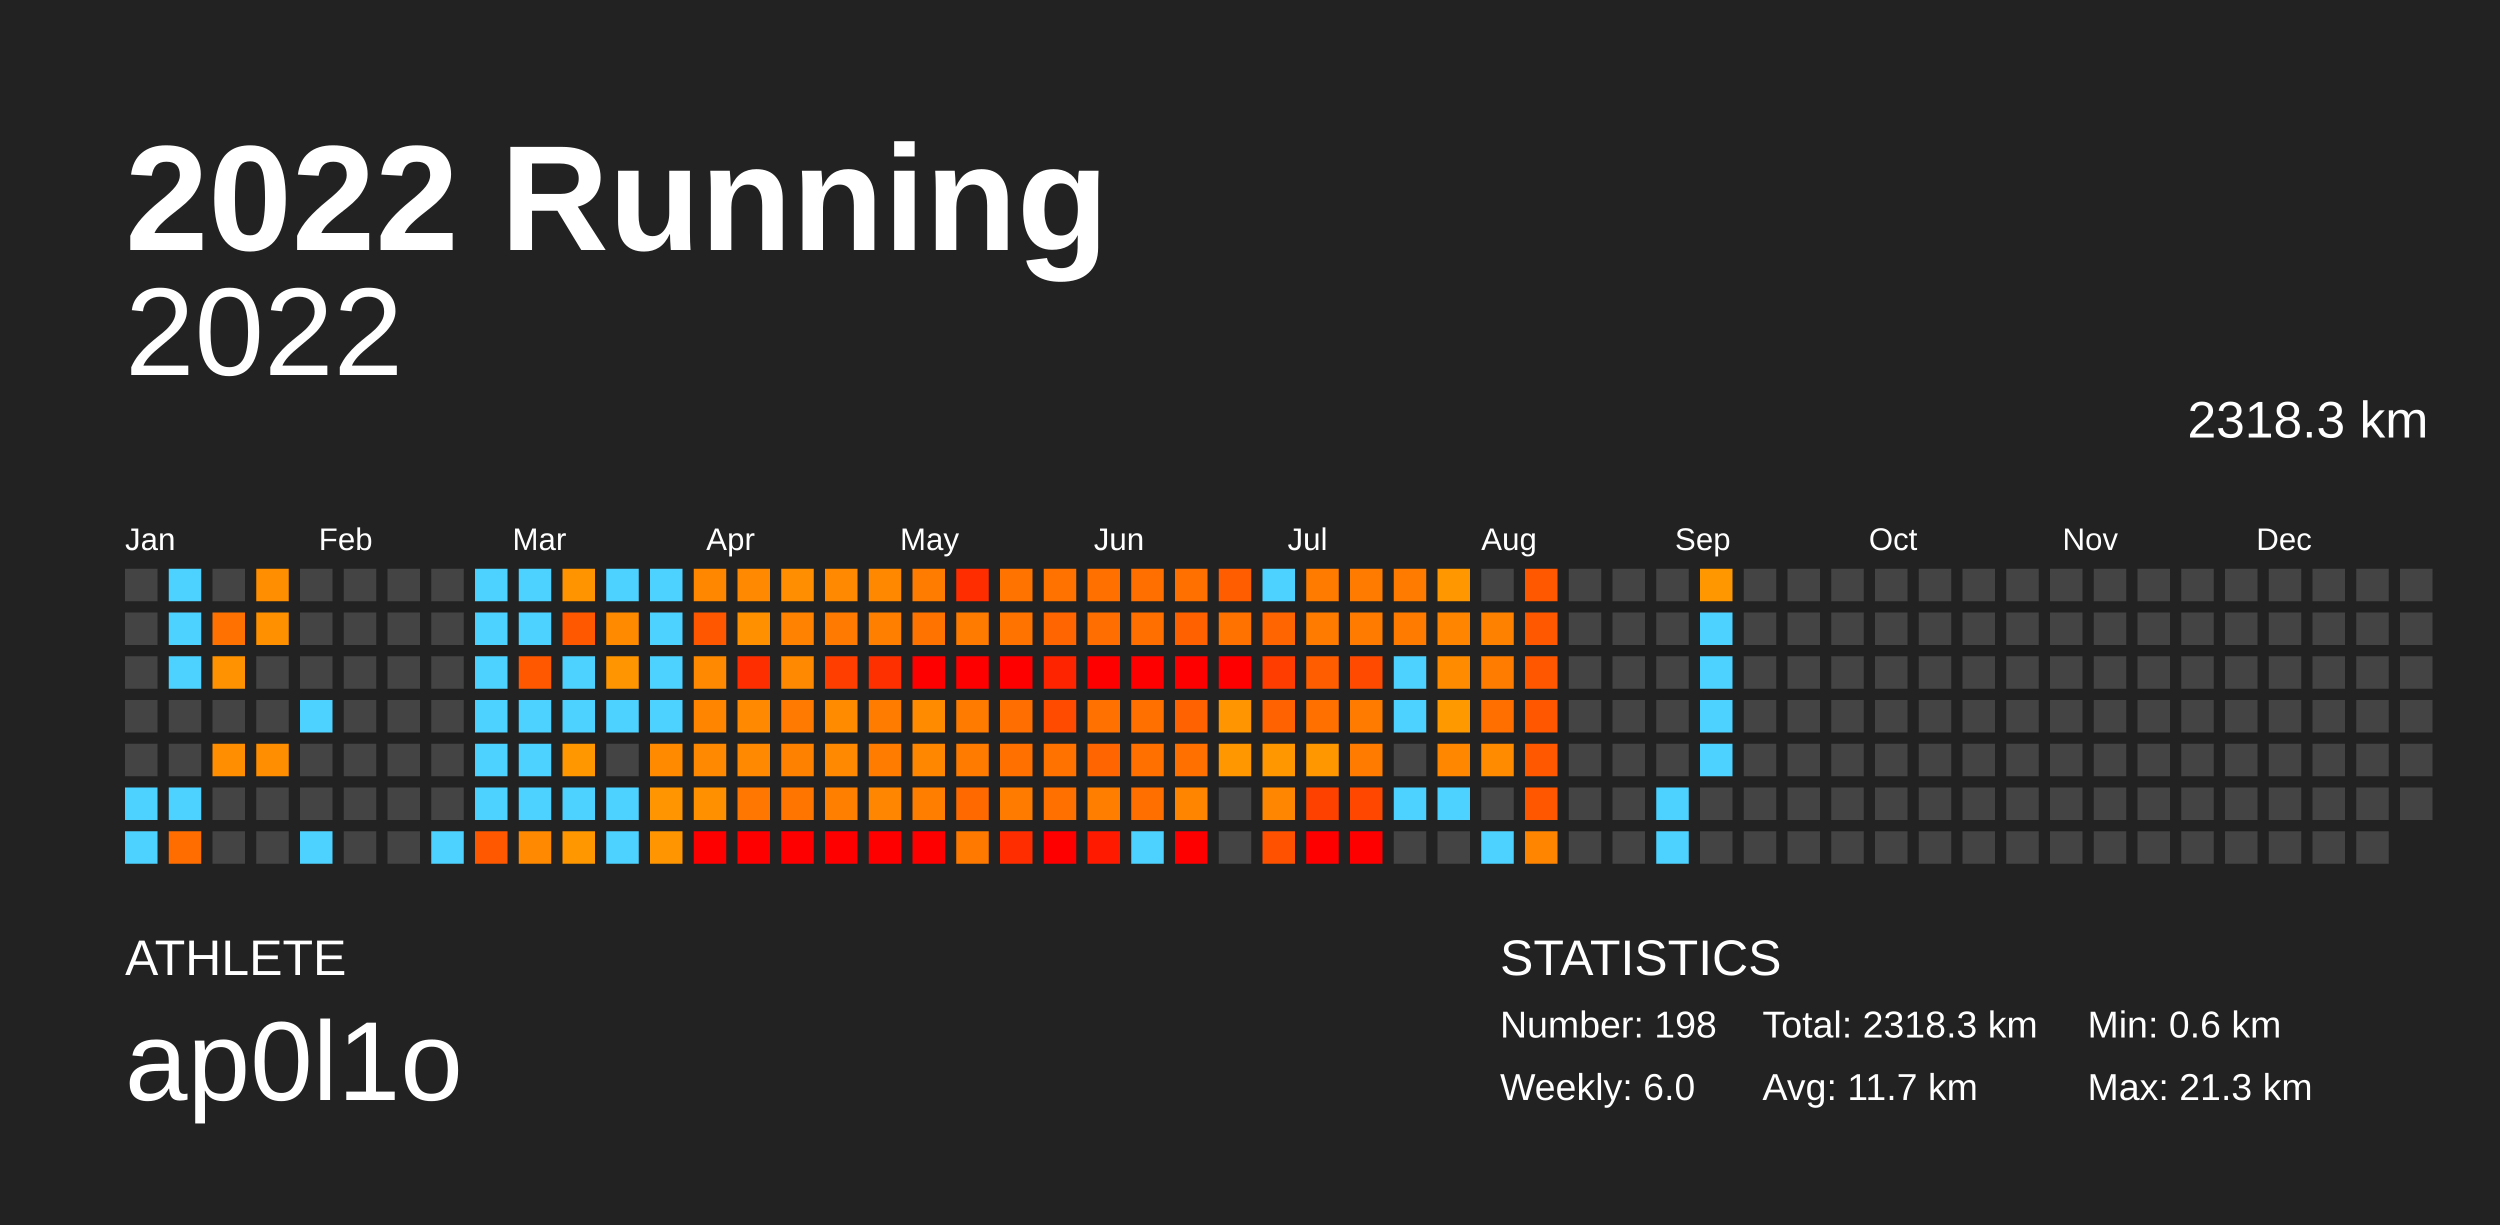
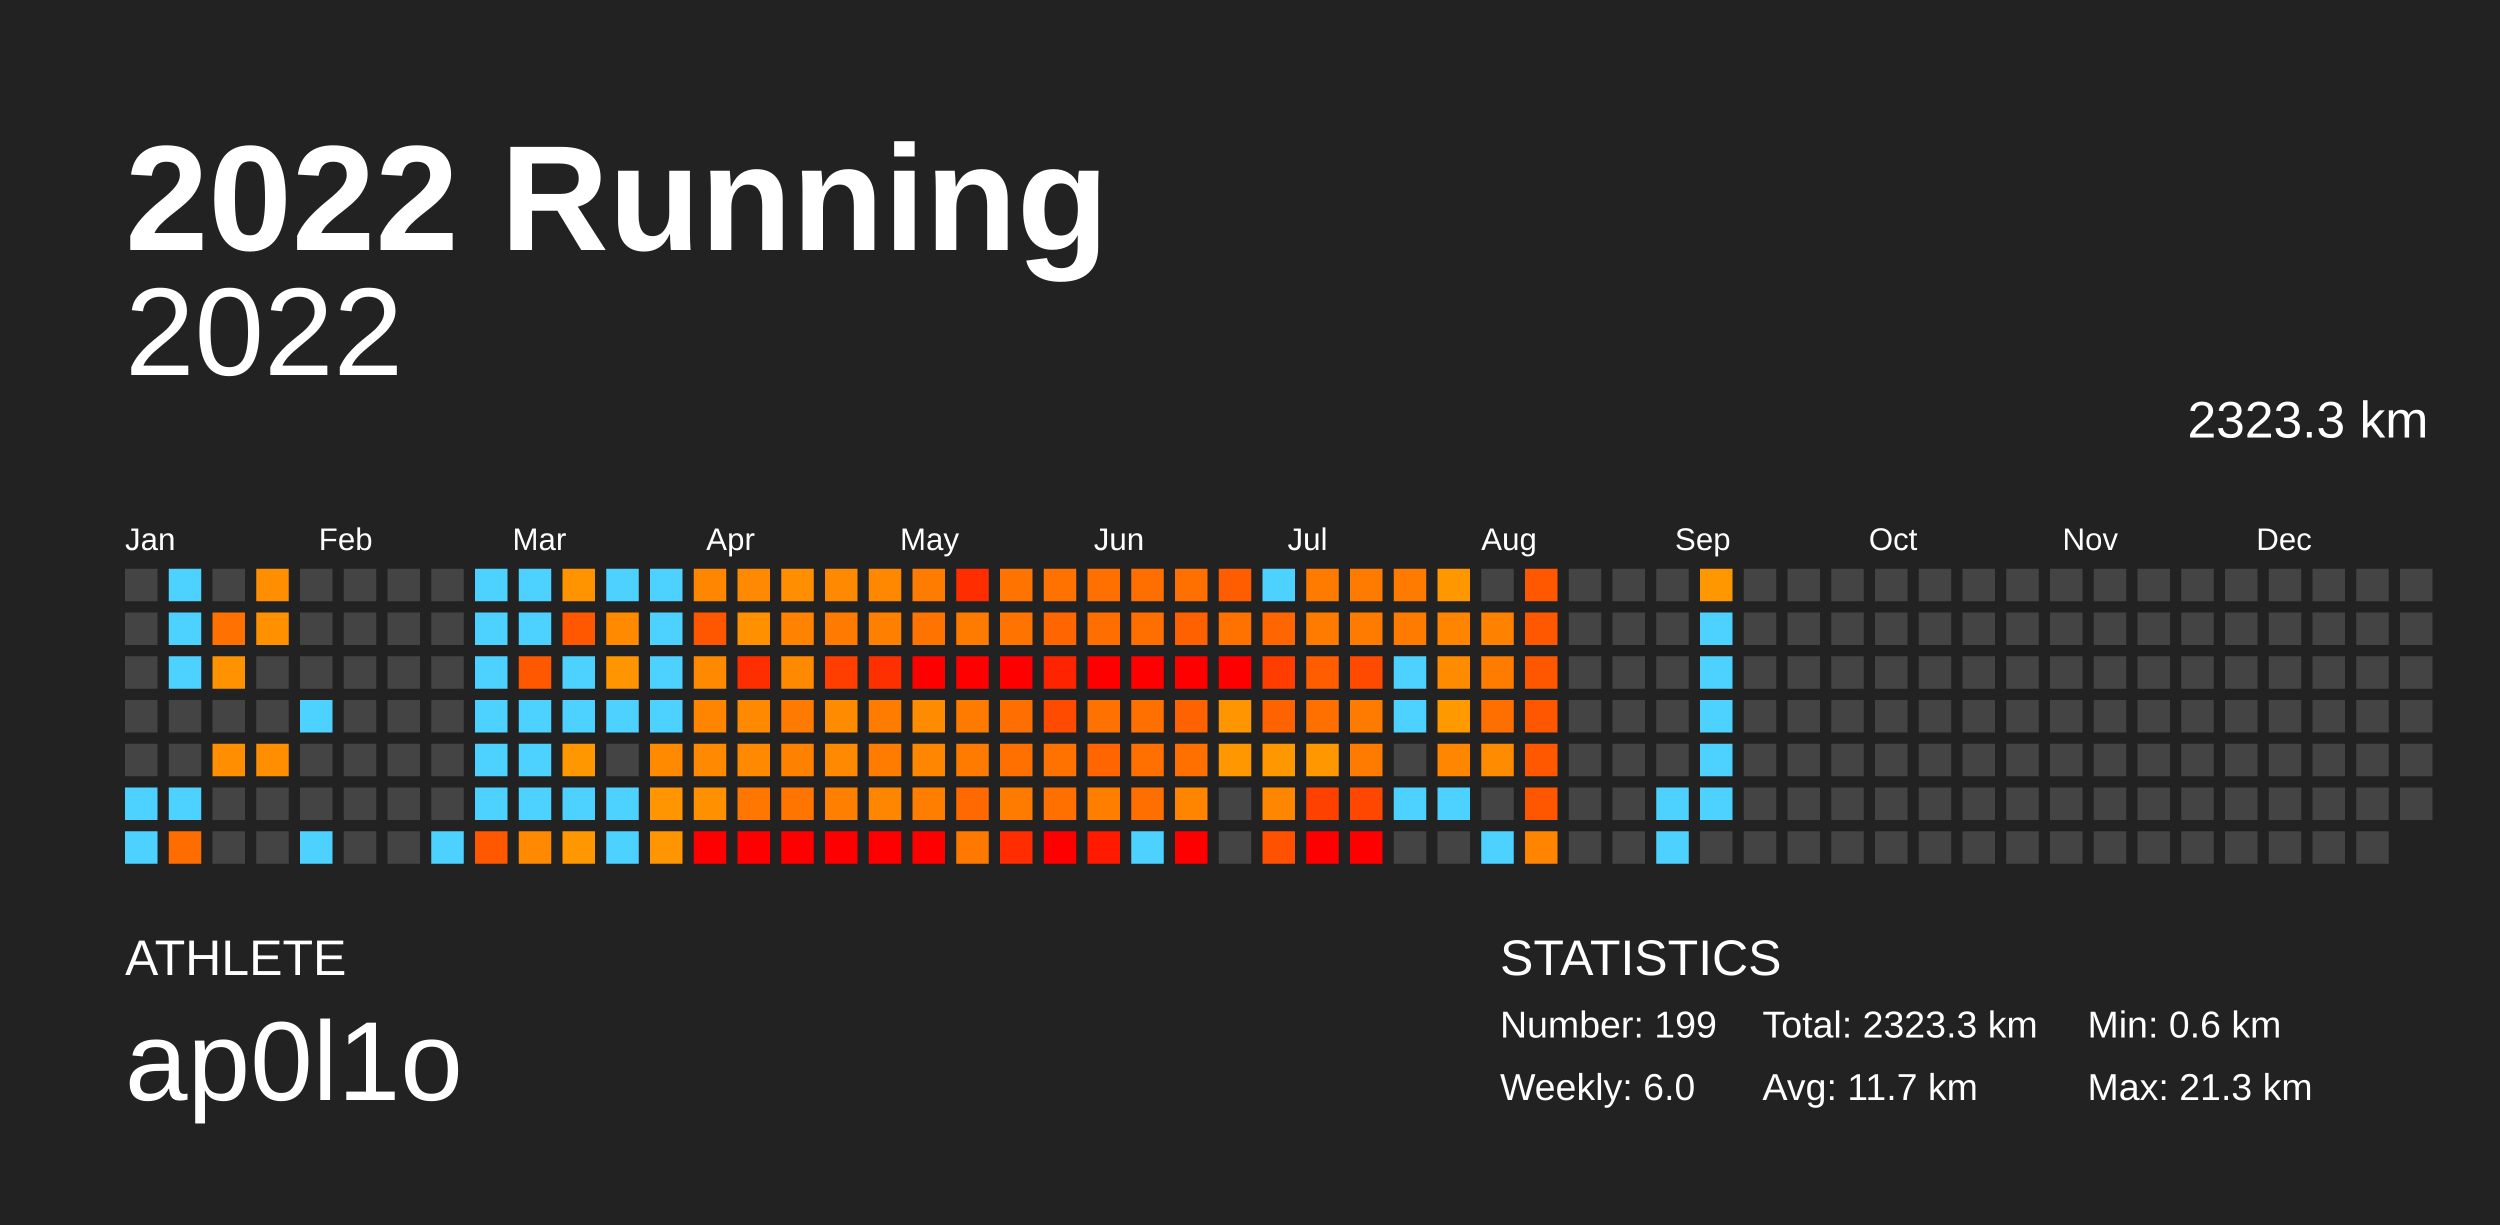
<svg xmlns="http://www.w3.org/2000/svg" baseProfile="full" height="98mm" version="1.1" viewBox="0,0,200,98" width="200mm">
  <defs />
  <rect fill="#222222" height="98" width="200" x="0" y="0" />
  <text fill="#FFFFFF" style="font-size:12px; font-family:Arial; font-weight:bold;" x="10" y="20">2022 Running</text>
  <text fill="#FFFFFF" style="font-size:4px; font-family:Arial" x="10" y="78">ATHLETE</text>
  <text fill="#FFFFFF" style="font-size:9px; font-family:Arial" x="10" y="88">ap0l1o</text>
  <text fill="#FFFFFF" style="font-size:4px; font-family:Arial" x="120" y="78">STATISTICS</text>
-   <text fill="#FFFFFF" style="font-size:3px; font-family:Arial" x="120" y="83">Number: 198</text>
+   <text fill="#FFFFFF" style="font-size:3px; font-family:Arial" x="120" y="83">Number: 199</text>
  <text fill="#FFFFFF" style="font-size:3px; font-family:Arial" x="120" y="88">Weekly: 6.0</text>
-   <text fill="#FFFFFF" style="font-size:3px; font-family:Arial" x="141" y="83">Total: 2318.3 km</text>
+   <text fill="#FFFFFF" style="font-size:3px; font-family:Arial" x="141" y="83">Total: 2323.3 km</text>
  <text fill="#FFFFFF" style="font-size:3px; font-family:Arial" x="141" y="88">Avg: 11.7 km</text>
  <text fill="#FFFFFF" style="font-size:3px; font-family:Arial" x="167" y="83">Min: 0.6 km</text>
  <text fill="#FFFFFF" style="font-size:3px; font-family:Arial" x="167" y="88">Max: 21.3 km</text>
  <text alignment-baseline="hanging" fill="#FFFFFF" style="font-size:10.0px; font-family:Arial;" x="10" y="30">2022</text>
-   <text alignment-baseline="hanging" fill="#FFFFFF" style="font-size:4.125px; font-family:Arial;" x="175" y="35">2318.3 km</text>
+   <text alignment-baseline="hanging" fill="#FFFFFF" style="font-size:4.125px; font-family:Arial;" x="175" y="35">2323.3 km</text>
  <text fill="#FFFFFF" style="font-size:2.5px; font-family:Arial" x="10.0" y="44">Jan</text>
  <text fill="#FFFFFF" style="font-size:2.5px; font-family:Arial" x="25.5" y="44">Feb</text>
  <text fill="#FFFFFF" style="font-size:2.5px; font-family:Arial" x="41.0" y="44">Mar</text>
  <text fill="#FFFFFF" style="font-size:2.5px; font-family:Arial" x="56.5" y="44">Apr</text>
  <text fill="#FFFFFF" style="font-size:2.5px; font-family:Arial" x="72.0" y="44">May</text>
  <text fill="#FFFFFF" style="font-size:2.5px; font-family:Arial" x="87.5" y="44">Jun</text>
  <text fill="#FFFFFF" style="font-size:2.5px; font-family:Arial" x="103.0" y="44">Jul</text>
  <text fill="#FFFFFF" style="font-size:2.5px; font-family:Arial" x="118.5" y="44">Aug</text>
  <text fill="#FFFFFF" style="font-size:2.5px; font-family:Arial" x="134.0" y="44">Sep</text>
  <text fill="#FFFFFF" style="font-size:2.5px; font-family:Arial" x="149.5" y="44">Oct</text>
  <text fill="#FFFFFF" style="font-size:2.5px; font-family:Arial" x="165.0" y="44">Nov</text>
  <text fill="#FFFFFF" style="font-size:2.5px; font-family:Arial" x="180.5" y="44">Dec</text>
  <rect fill="#444444" height="2.6" width="2.6" x="10.0" y="45.5" />
  <rect fill="#444444" height="2.6" width="2.6" x="10.0" y="49.0" />
  <rect fill="#444444" height="2.6" width="2.6" x="10.0" y="52.5" />
  <rect fill="#444444" height="2.6" width="2.6" x="10.0" y="56.0" />
  <rect fill="#444444" height="2.6" width="2.6" x="10.0" y="59.5" />
  <rect fill="#4dd2ff" height="2.6" width="2.6" x="10.0" y="63.0" />
  <rect fill="#4dd2ff" height="2.6" width="2.6" x="10.0" y="66.5" />
  <rect fill="#4dd2ff" height="2.6" width="2.6" x="13.5" y="45.5" />
  <rect fill="#4dd2ff" height="2.6" width="2.6" x="13.5" y="49.0" />
  <rect fill="#4dd2ff" height="2.6" width="2.6" x="13.5" y="52.5" />
  <rect fill="#444444" height="2.6" width="2.6" x="13.5" y="56.0" />
  <rect fill="#444444" height="2.6" width="2.6" x="13.5" y="59.5" />
  <rect fill="#4dd2ff" height="2.6" width="2.6" x="13.5" y="63.0" />
  <rect fill="#ff6d00" height="2.6" width="2.6" x="13.5" y="66.5" />
  <rect fill="#444444" height="2.6" width="2.6" x="17.0" y="45.5" />
  <rect fill="#ff7100" height="2.6" width="2.6" x="17.0" y="49.0" />
  <rect fill="#ff9200" height="2.6" width="2.6" x="17.0" y="52.5" />
  <rect fill="#444444" height="2.6" width="2.6" x="17.0" y="56.0" />
  <rect fill="#ff8e00" height="2.6" width="2.6" x="17.0" y="59.5" />
  <rect fill="#444444" height="2.6" width="2.6" x="17.0" y="63.0" />
  <rect fill="#444444" height="2.6" width="2.6" x="17.0" y="66.5" />
  <rect fill="#ff8e00" height="2.6" width="2.6" x="20.5" y="45.5" />
  <rect fill="#ff9100" height="2.6" width="2.6" x="20.5" y="49.0" />
  <rect fill="#444444" height="2.6" width="2.6" x="20.5" y="52.5" />
  <rect fill="#444444" height="2.6" width="2.6" x="20.5" y="56.0" />
  <rect fill="#ff8e00" height="2.6" width="2.6" x="20.5" y="59.5" />
  <rect fill="#444444" height="2.6" width="2.6" x="20.5" y="63.0" />
  <rect fill="#444444" height="2.6" width="2.6" x="20.5" y="66.5" />
  <rect fill="#444444" height="2.6" width="2.6" x="24.0" y="45.5" />
  <rect fill="#444444" height="2.6" width="2.6" x="24.0" y="49.0" />
  <rect fill="#444444" height="2.6" width="2.6" x="24.0" y="52.5" />
  <rect fill="#4dd2ff" height="2.6" width="2.6" x="24.0" y="56.0" />
  <rect fill="#444444" height="2.6" width="2.6" x="24.0" y="59.5" />
  <rect fill="#444444" height="2.6" width="2.6" x="24.0" y="63.0" />
  <rect fill="#4dd2ff" height="2.6" width="2.6" x="24.0" y="66.5" />
  <rect fill="#444444" height="2.6" width="2.6" x="27.5" y="45.5" />
  <rect fill="#444444" height="2.6" width="2.6" x="27.5" y="49.0" />
  <rect fill="#444444" height="2.6" width="2.6" x="27.5" y="52.5" />
  <rect fill="#444444" height="2.6" width="2.6" x="27.5" y="56.0" />
  <rect fill="#444444" height="2.6" width="2.6" x="27.5" y="59.5" />
  <rect fill="#444444" height="2.6" width="2.6" x="27.5" y="63.0" />
  <rect fill="#444444" height="2.6" width="2.6" x="27.5" y="66.5" />
  <rect fill="#444444" height="2.6" width="2.6" x="31.0" y="45.5" />
  <rect fill="#444444" height="2.6" width="2.6" x="31.0" y="49.0" />
  <rect fill="#444444" height="2.6" width="2.6" x="31.0" y="52.5" />
  <rect fill="#444444" height="2.6" width="2.6" x="31.0" y="56.0" />
  <rect fill="#444444" height="2.6" width="2.6" x="31.0" y="59.5" />
  <rect fill="#444444" height="2.6" width="2.6" x="31.0" y="63.0" />
  <rect fill="#444444" height="2.6" width="2.6" x="31.0" y="66.5" />
  <rect fill="#444444" height="2.6" width="2.6" x="34.5" y="45.5" />
  <rect fill="#444444" height="2.6" width="2.6" x="34.5" y="49.0" />
  <rect fill="#444444" height="2.6" width="2.6" x="34.5" y="52.5" />
  <rect fill="#444444" height="2.6" width="2.6" x="34.5" y="56.0" />
  <rect fill="#444444" height="2.6" width="2.6" x="34.5" y="59.5" />
  <rect fill="#444444" height="2.6" width="2.6" x="34.5" y="63.0" />
  <rect fill="#4dd2ff" height="2.6" width="2.6" x="34.5" y="66.5" />
  <rect fill="#4dd2ff" height="2.6" width="2.6" x="38.0" y="45.5" />
  <rect fill="#4dd2ff" height="2.6" width="2.6" x="38.0" y="49.0" />
  <rect fill="#4dd2ff" height="2.6" width="2.6" x="38.0" y="52.5" />
  <rect fill="#4dd2ff" height="2.6" width="2.6" x="38.0" y="56.0" />
  <rect fill="#4dd2ff" height="2.6" width="2.6" x="38.0" y="59.5" />
  <rect fill="#4dd2ff" height="2.6" width="2.6" x="38.0" y="63.0" />
  <rect fill="#ff5800" height="2.6" width="2.6" x="38.0" y="66.5" />
  <rect fill="#4dd2ff" height="2.6" width="2.6" x="41.5" y="45.5" />
  <rect fill="#4dd2ff" height="2.6" width="2.6" x="41.5" y="49.0" />
  <rect fill="#ff5800" height="2.6" width="2.6" x="41.5" y="52.5" />
  <rect fill="#4dd2ff" height="2.6" width="2.6" x="41.5" y="56.0" />
  <rect fill="#4dd2ff" height="2.6" width="2.6" x="41.5" y="59.5" />
  <rect fill="#4dd2ff" height="2.6" width="2.6" x="41.5" y="63.0" />
  <rect fill="#ff8900" height="2.6" width="2.6" x="41.5" y="66.5" />
  <rect fill="#ff9400" height="2.6" width="2.6" x="45.0" y="45.5" />
  <rect fill="#ff5800" height="2.6" width="2.6" x="45.0" y="49.0" />
  <rect fill="#4dd2ff" height="2.6" width="2.6" x="45.0" y="52.5" />
  <rect fill="#4dd2ff" height="2.6" width="2.6" x="45.0" y="56.0" />
  <rect fill="#ff9800" height="2.6" width="2.6" x="45.0" y="59.5" />
  <rect fill="#4dd2ff" height="2.6" width="2.6" x="45.0" y="63.0" />
  <rect fill="#ff9800" height="2.6" width="2.6" x="45.0" y="66.5" />
  <rect fill="#4dd2ff" height="2.6" width="2.6" x="48.5" y="45.5" />
  <rect fill="#ff8a00" height="2.6" width="2.6" x="48.5" y="49.0" />
  <rect fill="#ff9500" height="2.6" width="2.6" x="48.5" y="52.5" />
  <rect fill="#4dd2ff" height="2.6" width="2.6" x="48.5" y="56.0" />
  <rect fill="#444444" height="2.6" width="2.6" x="48.5" y="59.5" />
  <rect fill="#4dd2ff" height="2.6" width="2.6" x="48.5" y="63.0" />
  <rect fill="#4dd2ff" height="2.6" width="2.6" x="48.5" y="66.5" />
  <rect fill="#4dd2ff" height="2.6" width="2.6" x="52.0" y="45.5" />
  <rect fill="#4dd2ff" height="2.6" width="2.6" x="52.0" y="49.0" />
  <rect fill="#4dd2ff" height="2.6" width="2.6" x="52.0" y="52.5" />
  <rect fill="#4dd2ff" height="2.6" width="2.6" x="52.0" y="56.0" />
  <rect fill="#ff8a00" height="2.6" width="2.6" x="52.0" y="59.5" />
  <rect fill="#ff9500" height="2.6" width="2.6" x="52.0" y="63.0" />
  <rect fill="#ff9500" height="2.6" width="2.6" x="52.0" y="66.5" />
  <rect fill="#ff8700" height="2.6" width="2.6" x="55.5" y="45.5" />
  <rect fill="#ff5700" height="2.6" width="2.6" x="55.5" y="49.0" />
  <rect fill="#ff8900" height="2.6" width="2.6" x="55.5" y="52.5" />
  <rect fill="#ff8400" height="2.6" width="2.6" x="55.5" y="56.0" />
  <rect fill="#ff8900" height="2.6" width="2.6" x="55.5" y="59.5" />
  <rect fill="#ff9100" height="2.6" width="2.6" x="55.5" y="63.0" />
  <rect fill="red" height="2.6" width="2.6" x="55.5" y="66.5" />
  <rect fill="#ff8900" height="2.6" width="2.6" x="59.0" y="45.5" />
  <rect fill="#ff9100" height="2.6" width="2.6" x="59.0" y="49.0" />
  <rect fill="#ff2e00" height="2.6" width="2.6" x="59.0" y="52.5" />
  <rect fill="#ff8900" height="2.6" width="2.6" x="59.0" y="56.0" />
  <rect fill="#ff8900" height="2.6" width="2.6" x="59.0" y="59.5" />
  <rect fill="#ff7600" height="2.6" width="2.6" x="59.0" y="63.0" />
  <rect fill="red" height="2.6" width="2.6" x="59.0" y="66.5" />
  <rect fill="#ff8f00" height="2.6" width="2.6" x="62.5" y="45.5" />
  <rect fill="#ff8200" height="2.6" width="2.6" x="62.5" y="49.0" />
  <rect fill="#ff8900" height="2.6" width="2.6" x="62.5" y="52.5" />
  <rect fill="#ff7a00" height="2.6" width="2.6" x="62.5" y="56.0" />
  <rect fill="#ff8100" height="2.6" width="2.6" x="62.5" y="59.5" />
  <rect fill="#ff7500" height="2.6" width="2.6" x="62.5" y="63.0" />
  <rect fill="red" height="2.6" width="2.6" x="62.5" y="66.5" />
  <rect fill="#ff8900" height="2.6" width="2.6" x="66.0" y="45.5" />
  <rect fill="#ff7a00" height="2.6" width="2.6" x="66.0" y="49.0" />
  <rect fill="#ff3e00" height="2.6" width="2.6" x="66.0" y="52.5" />
  <rect fill="#ff8b00" height="2.6" width="2.6" x="66.0" y="56.0" />
  <rect fill="#ff8900" height="2.6" width="2.6" x="66.0" y="59.5" />
  <rect fill="#ff7f00" height="2.6" width="2.6" x="66.0" y="63.0" />
  <rect fill="red" height="2.6" width="2.6" x="66.0" y="66.5" />
  <rect fill="#ff8800" height="2.6" width="2.6" x="69.5" y="45.5" />
  <rect fill="#ff8000" height="2.6" width="2.6" x="69.5" y="49.0" />
  <rect fill="#ff3000" height="2.6" width="2.6" x="69.5" y="52.5" />
  <rect fill="#ff7c00" height="2.6" width="2.6" x="69.5" y="56.0" />
  <rect fill="#ff7c00" height="2.6" width="2.6" x="69.5" y="59.5" />
  <rect fill="#ff8600" height="2.6" width="2.6" x="69.5" y="63.0" />
  <rect fill="red" height="2.6" width="2.6" x="69.5" y="66.5" />
  <rect fill="#ff7c00" height="2.6" width="2.6" x="73.0" y="45.5" />
  <rect fill="#ff7300" height="2.6" width="2.6" x="73.0" y="49.0" />
  <rect fill="red" height="2.6" width="2.6" x="73.0" y="52.5" />
  <rect fill="#ff8b00" height="2.6" width="2.6" x="73.0" y="56.0" />
  <rect fill="#ff8700" height="2.6" width="2.6" x="73.0" y="59.5" />
  <rect fill="#ff7e00" height="2.6" width="2.6" x="73.0" y="63.0" />
  <rect fill="red" height="2.6" width="2.6" x="73.0" y="66.5" />
  <rect fill="#ff2d00" height="2.6" width="2.6" x="76.5" y="45.5" />
  <rect fill="#ff7b00" height="2.6" width="2.6" x="76.5" y="49.0" />
  <rect fill="red" height="2.6" width="2.6" x="76.5" y="52.5" />
  <rect fill="#ff7b00" height="2.6" width="2.6" x="76.5" y="56.0" />
  <rect fill="#ff7b00" height="2.6" width="2.6" x="76.5" y="59.5" />
  <rect fill="#ff6900" height="2.6" width="2.6" x="76.5" y="63.0" />
  <rect fill="#ff7900" height="2.6" width="2.6" x="76.5" y="66.5" />
  <rect fill="#ff7400" height="2.6" width="2.6" x="80.0" y="45.5" />
  <rect fill="#ff7400" height="2.6" width="2.6" x="80.0" y="49.0" />
  <rect fill="red" height="2.6" width="2.6" x="80.0" y="52.5" />
  <rect fill="#ff6e00" height="2.6" width="2.6" x="80.0" y="56.0" />
  <rect fill="#ff7000" height="2.6" width="2.6" x="80.0" y="59.5" />
  <rect fill="#ff7b00" height="2.6" width="2.6" x="80.0" y="63.0" />
  <rect fill="#ff2d00" height="2.6" width="2.6" x="80.0" y="66.5" />
  <rect fill="#ff7200" height="2.6" width="2.6" x="83.5" y="45.5" />
  <rect fill="#ff6500" height="2.6" width="2.6" x="83.5" y="49.0" />
  <rect fill="#ff2400" height="2.6" width="2.6" x="83.5" y="52.5" />
  <rect fill="#ff4b00" height="2.6" width="2.6" x="83.5" y="56.0" />
  <rect fill="#ff7200" height="2.6" width="2.6" x="83.5" y="59.5" />
  <rect fill="#ff7000" height="2.6" width="2.6" x="83.5" y="63.0" />
  <rect fill="red" height="2.6" width="2.6" x="83.5" y="66.5" />
  <rect fill="#ff7000" height="2.6" width="2.6" x="87.0" y="45.5" />
  <rect fill="#ff6e00" height="2.6" width="2.6" x="87.0" y="49.0" />
  <rect fill="red" height="2.6" width="2.6" x="87.0" y="52.5" />
  <rect fill="#ff7100" height="2.6" width="2.6" x="87.0" y="56.0" />
  <rect fill="#ff6500" height="2.6" width="2.6" x="87.0" y="59.5" />
  <rect fill="#ff7e00" height="2.6" width="2.6" x="87.0" y="63.0" />
  <rect fill="#ff1a00" height="2.6" width="2.6" x="87.0" y="66.5" />
  <rect fill="#ff6f00" height="2.6" width="2.6" x="90.5" y="45.5" />
  <rect fill="#ff6f00" height="2.6" width="2.6" x="90.5" y="49.0" />
  <rect fill="red" height="2.6" width="2.6" x="90.5" y="52.5" />
  <rect fill="#ff7000" height="2.6" width="2.6" x="90.5" y="56.0" />
  <rect fill="#ff7000" height="2.6" width="2.6" x="90.5" y="59.5" />
  <rect fill="#ff6f00" height="2.6" width="2.6" x="90.5" y="63.0" />
  <rect fill="#4dd2ff" height="2.6" width="2.6" x="90.5" y="66.5" />
  <rect fill="#ff7000" height="2.6" width="2.6" x="94.0" y="45.5" />
  <rect fill="#ff6100" height="2.6" width="2.6" x="94.0" y="49.0" />
  <rect fill="red" height="2.6" width="2.6" x="94.0" y="52.5" />
  <rect fill="#ff6200" height="2.6" width="2.6" x="94.0" y="56.0" />
  <rect fill="#ff7000" height="2.6" width="2.6" x="94.0" y="59.5" />
  <rect fill="#ff8400" height="2.6" width="2.6" x="94.0" y="63.0" />
  <rect fill="red" height="2.6" width="2.6" x="94.0" y="66.5" />
  <rect fill="#ff5d00" height="2.6" width="2.6" x="97.5" y="45.5" />
  <rect fill="#ff7200" height="2.6" width="2.6" x="97.5" y="49.0" />
  <rect fill="red" height="2.6" width="2.6" x="97.5" y="52.5" />
  <rect fill="#ff9500" height="2.6" width="2.6" x="97.5" y="56.0" />
  <rect fill="#ff9700" height="2.6" width="2.6" x="97.5" y="59.5" />
  <rect fill="#444444" height="2.6" width="2.6" x="97.5" y="63.0" />
  <rect fill="#444444" height="2.6" width="2.6" x="97.5" y="66.5" />
  <rect fill="#4dd2ff" height="2.6" width="2.6" x="101.0" y="45.5" />
  <rect fill="#ff6500" height="2.6" width="2.6" x="101.0" y="49.0" />
  <rect fill="#ff3d00" height="2.6" width="2.6" x="101.0" y="52.5" />
  <rect fill="#ff6200" height="2.6" width="2.6" x="101.0" y="56.0" />
  <rect fill="#ff9800" height="2.6" width="2.6" x="101.0" y="59.5" />
  <rect fill="#ff8600" height="2.6" width="2.6" x="101.0" y="63.0" />
  <rect fill="#ff5100" height="2.6" width="2.6" x="101.0" y="66.5" />
  <rect fill="#ff7b00" height="2.6" width="2.6" x="104.5" y="45.5" />
  <rect fill="#ff7b00" height="2.6" width="2.6" x="104.5" y="49.0" />
  <rect fill="#ff5d00" height="2.6" width="2.6" x="104.5" y="52.5" />
  <rect fill="#ff7000" height="2.6" width="2.6" x="104.5" y="56.0" />
  <rect fill="#ff9800" height="2.6" width="2.6" x="104.5" y="59.5" />
  <rect fill="#ff4100" height="2.6" width="2.6" x="104.5" y="63.0" />
  <rect fill="red" height="2.6" width="2.6" x="104.5" y="66.5" />
  <rect fill="#ff7b00" height="2.6" width="2.6" x="108.0" y="45.5" />
  <rect fill="#ff7b00" height="2.6" width="2.6" x="108.0" y="49.0" />
  <rect fill="#ff4a00" height="2.6" width="2.6" x="108.0" y="52.5" />
  <rect fill="#ff7b00" height="2.6" width="2.6" x="108.0" y="56.0" />
  <rect fill="#ff7b00" height="2.6" width="2.6" x="108.0" y="59.5" />
  <rect fill="#ff4700" height="2.6" width="2.6" x="108.0" y="63.0" />
  <rect fill="red" height="2.6" width="2.6" x="108.0" y="66.5" />
  <rect fill="#ff7b00" height="2.6" width="2.6" x="111.5" y="45.5" />
  <rect fill="#ff7b00" height="2.6" width="2.6" x="111.5" y="49.0" />
  <rect fill="#4dd2ff" height="2.6" width="2.6" x="111.5" y="52.5" />
  <rect fill="#4dd2ff" height="2.6" width="2.6" x="111.5" y="56.0" />
  <rect fill="#444444" height="2.6" width="2.6" x="111.5" y="59.5" />
  <rect fill="#4dd2ff" height="2.6" width="2.6" x="111.5" y="63.0" />
  <rect fill="#444444" height="2.6" width="2.6" x="111.5" y="66.5" />
  <rect fill="#ff9800" height="2.6" width="2.6" x="115.0" y="45.5" />
  <rect fill="#ff8500" height="2.6" width="2.6" x="115.0" y="49.0" />
  <rect fill="#ff8b00" height="2.6" width="2.6" x="115.0" y="52.5" />
  <rect fill="#ff9900" height="2.6" width="2.6" x="115.0" y="56.0" />
  <rect fill="#ff8700" height="2.6" width="2.6" x="115.0" y="59.5" />
  <rect fill="#4dd2ff" height="2.6" width="2.6" x="115.0" y="63.0" />
  <rect fill="#444444" height="2.6" width="2.6" x="115.0" y="66.5" />
  <rect fill="#444444" height="2.6" width="2.6" x="118.5" y="45.5" />
  <rect fill="#ff8100" height="2.6" width="2.6" x="118.5" y="49.0" />
  <rect fill="#ff7c00" height="2.6" width="2.6" x="118.5" y="52.5" />
  <rect fill="#ff6f00" height="2.6" width="2.6" x="118.5" y="56.0" />
  <rect fill="#ff8b00" height="2.6" width="2.6" x="118.5" y="59.5" />
  <rect fill="#444444" height="2.6" width="2.6" x="118.5" y="63.0" />
  <rect fill="#4dd2ff" height="2.6" width="2.6" x="118.5" y="66.5" />
  <rect fill="#ff5800" height="2.6" width="2.6" x="122.0" y="45.5" />
  <rect fill="#ff5800" height="2.6" width="2.6" x="122.0" y="49.0" />
  <rect fill="#ff5700" height="2.6" width="2.6" x="122.0" y="52.5" />
  <rect fill="#ff5700" height="2.6" width="2.6" x="122.0" y="56.0" />
  <rect fill="#ff5800" height="2.6" width="2.6" x="122.0" y="59.5" />
  <rect fill="#ff5700" height="2.6" width="2.6" x="122.0" y="63.0" />
  <rect fill="#ff8400" height="2.6" width="2.6" x="122.0" y="66.5" />
  <rect fill="#444444" height="2.6" width="2.6" x="125.5" y="45.5" />
  <rect fill="#444444" height="2.6" width="2.6" x="125.5" y="49.0" />
  <rect fill="#444444" height="2.6" width="2.6" x="125.5" y="52.5" />
  <rect fill="#444444" height="2.6" width="2.6" x="125.5" y="56.0" />
  <rect fill="#444444" height="2.6" width="2.6" x="125.5" y="59.5" />
  <rect fill="#444444" height="2.6" width="2.6" x="125.5" y="63.0" />
  <rect fill="#444444" height="2.6" width="2.6" x="125.5" y="66.5" />
  <rect fill="#444444" height="2.6" width="2.6" x="129.0" y="45.5" />
  <rect fill="#444444" height="2.6" width="2.6" x="129.0" y="49.0" />
  <rect fill="#444444" height="2.6" width="2.6" x="129.0" y="52.5" />
  <rect fill="#444444" height="2.6" width="2.6" x="129.0" y="56.0" />
  <rect fill="#444444" height="2.6" width="2.6" x="129.0" y="59.5" />
  <rect fill="#444444" height="2.6" width="2.6" x="129.0" y="63.0" />
  <rect fill="#444444" height="2.6" width="2.6" x="129.0" y="66.5" />
  <rect fill="#444444" height="2.6" width="2.6" x="132.5" y="45.5" />
  <rect fill="#444444" height="2.6" width="2.6" x="132.5" y="49.0" />
  <rect fill="#444444" height="2.6" width="2.6" x="132.5" y="52.5" />
  <rect fill="#444444" height="2.6" width="2.6" x="132.5" y="56.0" />
  <rect fill="#444444" height="2.6" width="2.6" x="132.5" y="59.5" />
  <rect fill="#4dd2ff" height="2.6" width="2.6" x="132.5" y="63.0" />
  <rect fill="#4dd2ff" height="2.6" width="2.6" x="132.5" y="66.5" />
  <rect fill="#ff9800" height="2.6" width="2.6" x="136.0" y="45.5" />
  <rect fill="#4dd2ff" height="2.6" width="2.6" x="136.0" y="49.0" />
  <rect fill="#4dd2ff" height="2.6" width="2.6" x="136.0" y="52.5" />
  <rect fill="#4dd2ff" height="2.6" width="2.6" x="136.0" y="56.0" />
  <rect fill="#4dd2ff" height="2.6" width="2.6" x="136.0" y="59.5" />
-   <rect fill="#444444" height="2.6" width="2.6" x="136.0" y="63.0" />
+   <rect fill="#4dd2ff" height="2.6" width="2.6" x="136.0" y="63.0" />
  <rect fill="#444444" height="2.6" width="2.6" x="136.0" y="66.5" />
  <rect fill="#444444" height="2.6" width="2.6" x="139.5" y="45.5" />
  <rect fill="#444444" height="2.6" width="2.6" x="139.5" y="49.0" />
  <rect fill="#444444" height="2.6" width="2.6" x="139.5" y="52.5" />
  <rect fill="#444444" height="2.6" width="2.6" x="139.5" y="56.0" />
  <rect fill="#444444" height="2.6" width="2.6" x="139.5" y="59.5" />
  <rect fill="#444444" height="2.6" width="2.6" x="139.5" y="63.0" />
  <rect fill="#444444" height="2.6" width="2.6" x="139.5" y="66.5" />
  <rect fill="#444444" height="2.6" width="2.6" x="143.0" y="45.5" />
  <rect fill="#444444" height="2.6" width="2.6" x="143.0" y="49.0" />
  <rect fill="#444444" height="2.6" width="2.6" x="143.0" y="52.5" />
  <rect fill="#444444" height="2.6" width="2.6" x="143.0" y="56.0" />
  <rect fill="#444444" height="2.6" width="2.6" x="143.0" y="59.5" />
  <rect fill="#444444" height="2.6" width="2.6" x="143.0" y="63.0" />
  <rect fill="#444444" height="2.6" width="2.6" x="143.0" y="66.5" />
  <rect fill="#444444" height="2.6" width="2.6" x="146.5" y="45.5" />
  <rect fill="#444444" height="2.6" width="2.6" x="146.5" y="49.0" />
  <rect fill="#444444" height="2.6" width="2.6" x="146.5" y="52.5" />
  <rect fill="#444444" height="2.6" width="2.6" x="146.5" y="56.0" />
  <rect fill="#444444" height="2.6" width="2.6" x="146.5" y="59.5" />
  <rect fill="#444444" height="2.6" width="2.6" x="146.5" y="63.0" />
  <rect fill="#444444" height="2.6" width="2.6" x="146.5" y="66.5" />
  <rect fill="#444444" height="2.6" width="2.6" x="150.0" y="45.5" />
  <rect fill="#444444" height="2.6" width="2.6" x="150.0" y="49.0" />
  <rect fill="#444444" height="2.6" width="2.6" x="150.0" y="52.5" />
  <rect fill="#444444" height="2.6" width="2.6" x="150.0" y="56.0" />
  <rect fill="#444444" height="2.6" width="2.6" x="150.0" y="59.5" />
  <rect fill="#444444" height="2.6" width="2.6" x="150.0" y="63.0" />
  <rect fill="#444444" height="2.6" width="2.6" x="150.0" y="66.5" />
  <rect fill="#444444" height="2.6" width="2.6" x="153.5" y="45.5" />
  <rect fill="#444444" height="2.6" width="2.6" x="153.5" y="49.0" />
  <rect fill="#444444" height="2.6" width="2.6" x="153.5" y="52.5" />
  <rect fill="#444444" height="2.6" width="2.6" x="153.5" y="56.0" />
  <rect fill="#444444" height="2.6" width="2.6" x="153.5" y="59.5" />
  <rect fill="#444444" height="2.6" width="2.6" x="153.5" y="63.0" />
  <rect fill="#444444" height="2.6" width="2.6" x="153.5" y="66.5" />
  <rect fill="#444444" height="2.6" width="2.6" x="157.0" y="45.5" />
  <rect fill="#444444" height="2.6" width="2.6" x="157.0" y="49.0" />
  <rect fill="#444444" height="2.6" width="2.6" x="157.0" y="52.5" />
  <rect fill="#444444" height="2.6" width="2.6" x="157.0" y="56.0" />
  <rect fill="#444444" height="2.6" width="2.6" x="157.0" y="59.5" />
  <rect fill="#444444" height="2.6" width="2.6" x="157.0" y="63.0" />
  <rect fill="#444444" height="2.6" width="2.6" x="157.0" y="66.5" />
  <rect fill="#444444" height="2.6" width="2.6" x="160.5" y="45.5" />
  <rect fill="#444444" height="2.6" width="2.6" x="160.5" y="49.0" />
  <rect fill="#444444" height="2.6" width="2.6" x="160.5" y="52.5" />
  <rect fill="#444444" height="2.6" width="2.6" x="160.5" y="56.0" />
  <rect fill="#444444" height="2.6" width="2.6" x="160.5" y="59.5" />
  <rect fill="#444444" height="2.6" width="2.6" x="160.5" y="63.0" />
  <rect fill="#444444" height="2.6" width="2.6" x="160.5" y="66.5" />
  <rect fill="#444444" height="2.6" width="2.6" x="164.0" y="45.5" />
  <rect fill="#444444" height="2.6" width="2.6" x="164.0" y="49.0" />
  <rect fill="#444444" height="2.6" width="2.6" x="164.0" y="52.5" />
  <rect fill="#444444" height="2.6" width="2.6" x="164.0" y="56.0" />
  <rect fill="#444444" height="2.6" width="2.6" x="164.0" y="59.5" />
  <rect fill="#444444" height="2.6" width="2.6" x="164.0" y="63.0" />
  <rect fill="#444444" height="2.6" width="2.6" x="164.0" y="66.5" />
  <rect fill="#444444" height="2.6" width="2.6" x="167.5" y="45.5" />
  <rect fill="#444444" height="2.6" width="2.6" x="167.5" y="49.0" />
  <rect fill="#444444" height="2.6" width="2.6" x="167.5" y="52.5" />
  <rect fill="#444444" height="2.6" width="2.6" x="167.5" y="56.0" />
  <rect fill="#444444" height="2.6" width="2.6" x="167.5" y="59.5" />
  <rect fill="#444444" height="2.6" width="2.6" x="167.5" y="63.0" />
  <rect fill="#444444" height="2.6" width="2.6" x="167.5" y="66.5" />
  <rect fill="#444444" height="2.6" width="2.6" x="171.0" y="45.5" />
  <rect fill="#444444" height="2.6" width="2.6" x="171.0" y="49.0" />
  <rect fill="#444444" height="2.6" width="2.6" x="171.0" y="52.5" />
  <rect fill="#444444" height="2.6" width="2.6" x="171.0" y="56.0" />
  <rect fill="#444444" height="2.6" width="2.6" x="171.0" y="59.5" />
  <rect fill="#444444" height="2.6" width="2.6" x="171.0" y="63.0" />
  <rect fill="#444444" height="2.6" width="2.6" x="171.0" y="66.5" />
  <rect fill="#444444" height="2.6" width="2.6" x="174.5" y="45.5" />
  <rect fill="#444444" height="2.6" width="2.6" x="174.5" y="49.0" />
  <rect fill="#444444" height="2.6" width="2.6" x="174.5" y="52.5" />
  <rect fill="#444444" height="2.6" width="2.6" x="174.5" y="56.0" />
  <rect fill="#444444" height="2.6" width="2.6" x="174.5" y="59.5" />
  <rect fill="#444444" height="2.6" width="2.6" x="174.5" y="63.0" />
  <rect fill="#444444" height="2.6" width="2.6" x="174.5" y="66.5" />
  <rect fill="#444444" height="2.6" width="2.6" x="178.0" y="45.5" />
  <rect fill="#444444" height="2.6" width="2.6" x="178.0" y="49.0" />
  <rect fill="#444444" height="2.6" width="2.6" x="178.0" y="52.5" />
  <rect fill="#444444" height="2.6" width="2.6" x="178.0" y="56.0" />
  <rect fill="#444444" height="2.6" width="2.6" x="178.0" y="59.5" />
  <rect fill="#444444" height="2.6" width="2.6" x="178.0" y="63.0" />
  <rect fill="#444444" height="2.6" width="2.6" x="178.0" y="66.5" />
  <rect fill="#444444" height="2.6" width="2.6" x="181.5" y="45.5" />
  <rect fill="#444444" height="2.6" width="2.6" x="181.5" y="49.0" />
  <rect fill="#444444" height="2.6" width="2.6" x="181.5" y="52.5" />
  <rect fill="#444444" height="2.6" width="2.6" x="181.5" y="56.0" />
  <rect fill="#444444" height="2.6" width="2.6" x="181.5" y="59.5" />
  <rect fill="#444444" height="2.6" width="2.6" x="181.5" y="63.0" />
  <rect fill="#444444" height="2.6" width="2.6" x="181.5" y="66.5" />
  <rect fill="#444444" height="2.6" width="2.6" x="185.0" y="45.5" />
  <rect fill="#444444" height="2.6" width="2.6" x="185.0" y="49.0" />
  <rect fill="#444444" height="2.6" width="2.6" x="185.0" y="52.5" />
  <rect fill="#444444" height="2.6" width="2.6" x="185.0" y="56.0" />
  <rect fill="#444444" height="2.6" width="2.6" x="185.0" y="59.5" />
  <rect fill="#444444" height="2.6" width="2.6" x="185.0" y="63.0" />
  <rect fill="#444444" height="2.6" width="2.6" x="185.0" y="66.5" />
  <rect fill="#444444" height="2.6" width="2.6" x="188.5" y="45.5" />
  <rect fill="#444444" height="2.6" width="2.6" x="188.5" y="49.0" />
  <rect fill="#444444" height="2.6" width="2.6" x="188.5" y="52.5" />
  <rect fill="#444444" height="2.6" width="2.6" x="188.5" y="56.0" />
  <rect fill="#444444" height="2.6" width="2.6" x="188.5" y="59.5" />
  <rect fill="#444444" height="2.6" width="2.6" x="188.5" y="63.0" />
  <rect fill="#444444" height="2.6" width="2.6" x="188.5" y="66.5" />
  <rect fill="#444444" height="2.6" width="2.6" x="192.0" y="45.5" />
  <rect fill="#444444" height="2.6" width="2.6" x="192.0" y="49.0" />
  <rect fill="#444444" height="2.6" width="2.6" x="192.0" y="52.5" />
  <rect fill="#444444" height="2.6" width="2.6" x="192.0" y="56.0" />
  <rect fill="#444444" height="2.6" width="2.6" x="192.0" y="59.5" />
  <rect fill="#444444" height="2.6" width="2.6" x="192.0" y="63.0" />
</svg>
